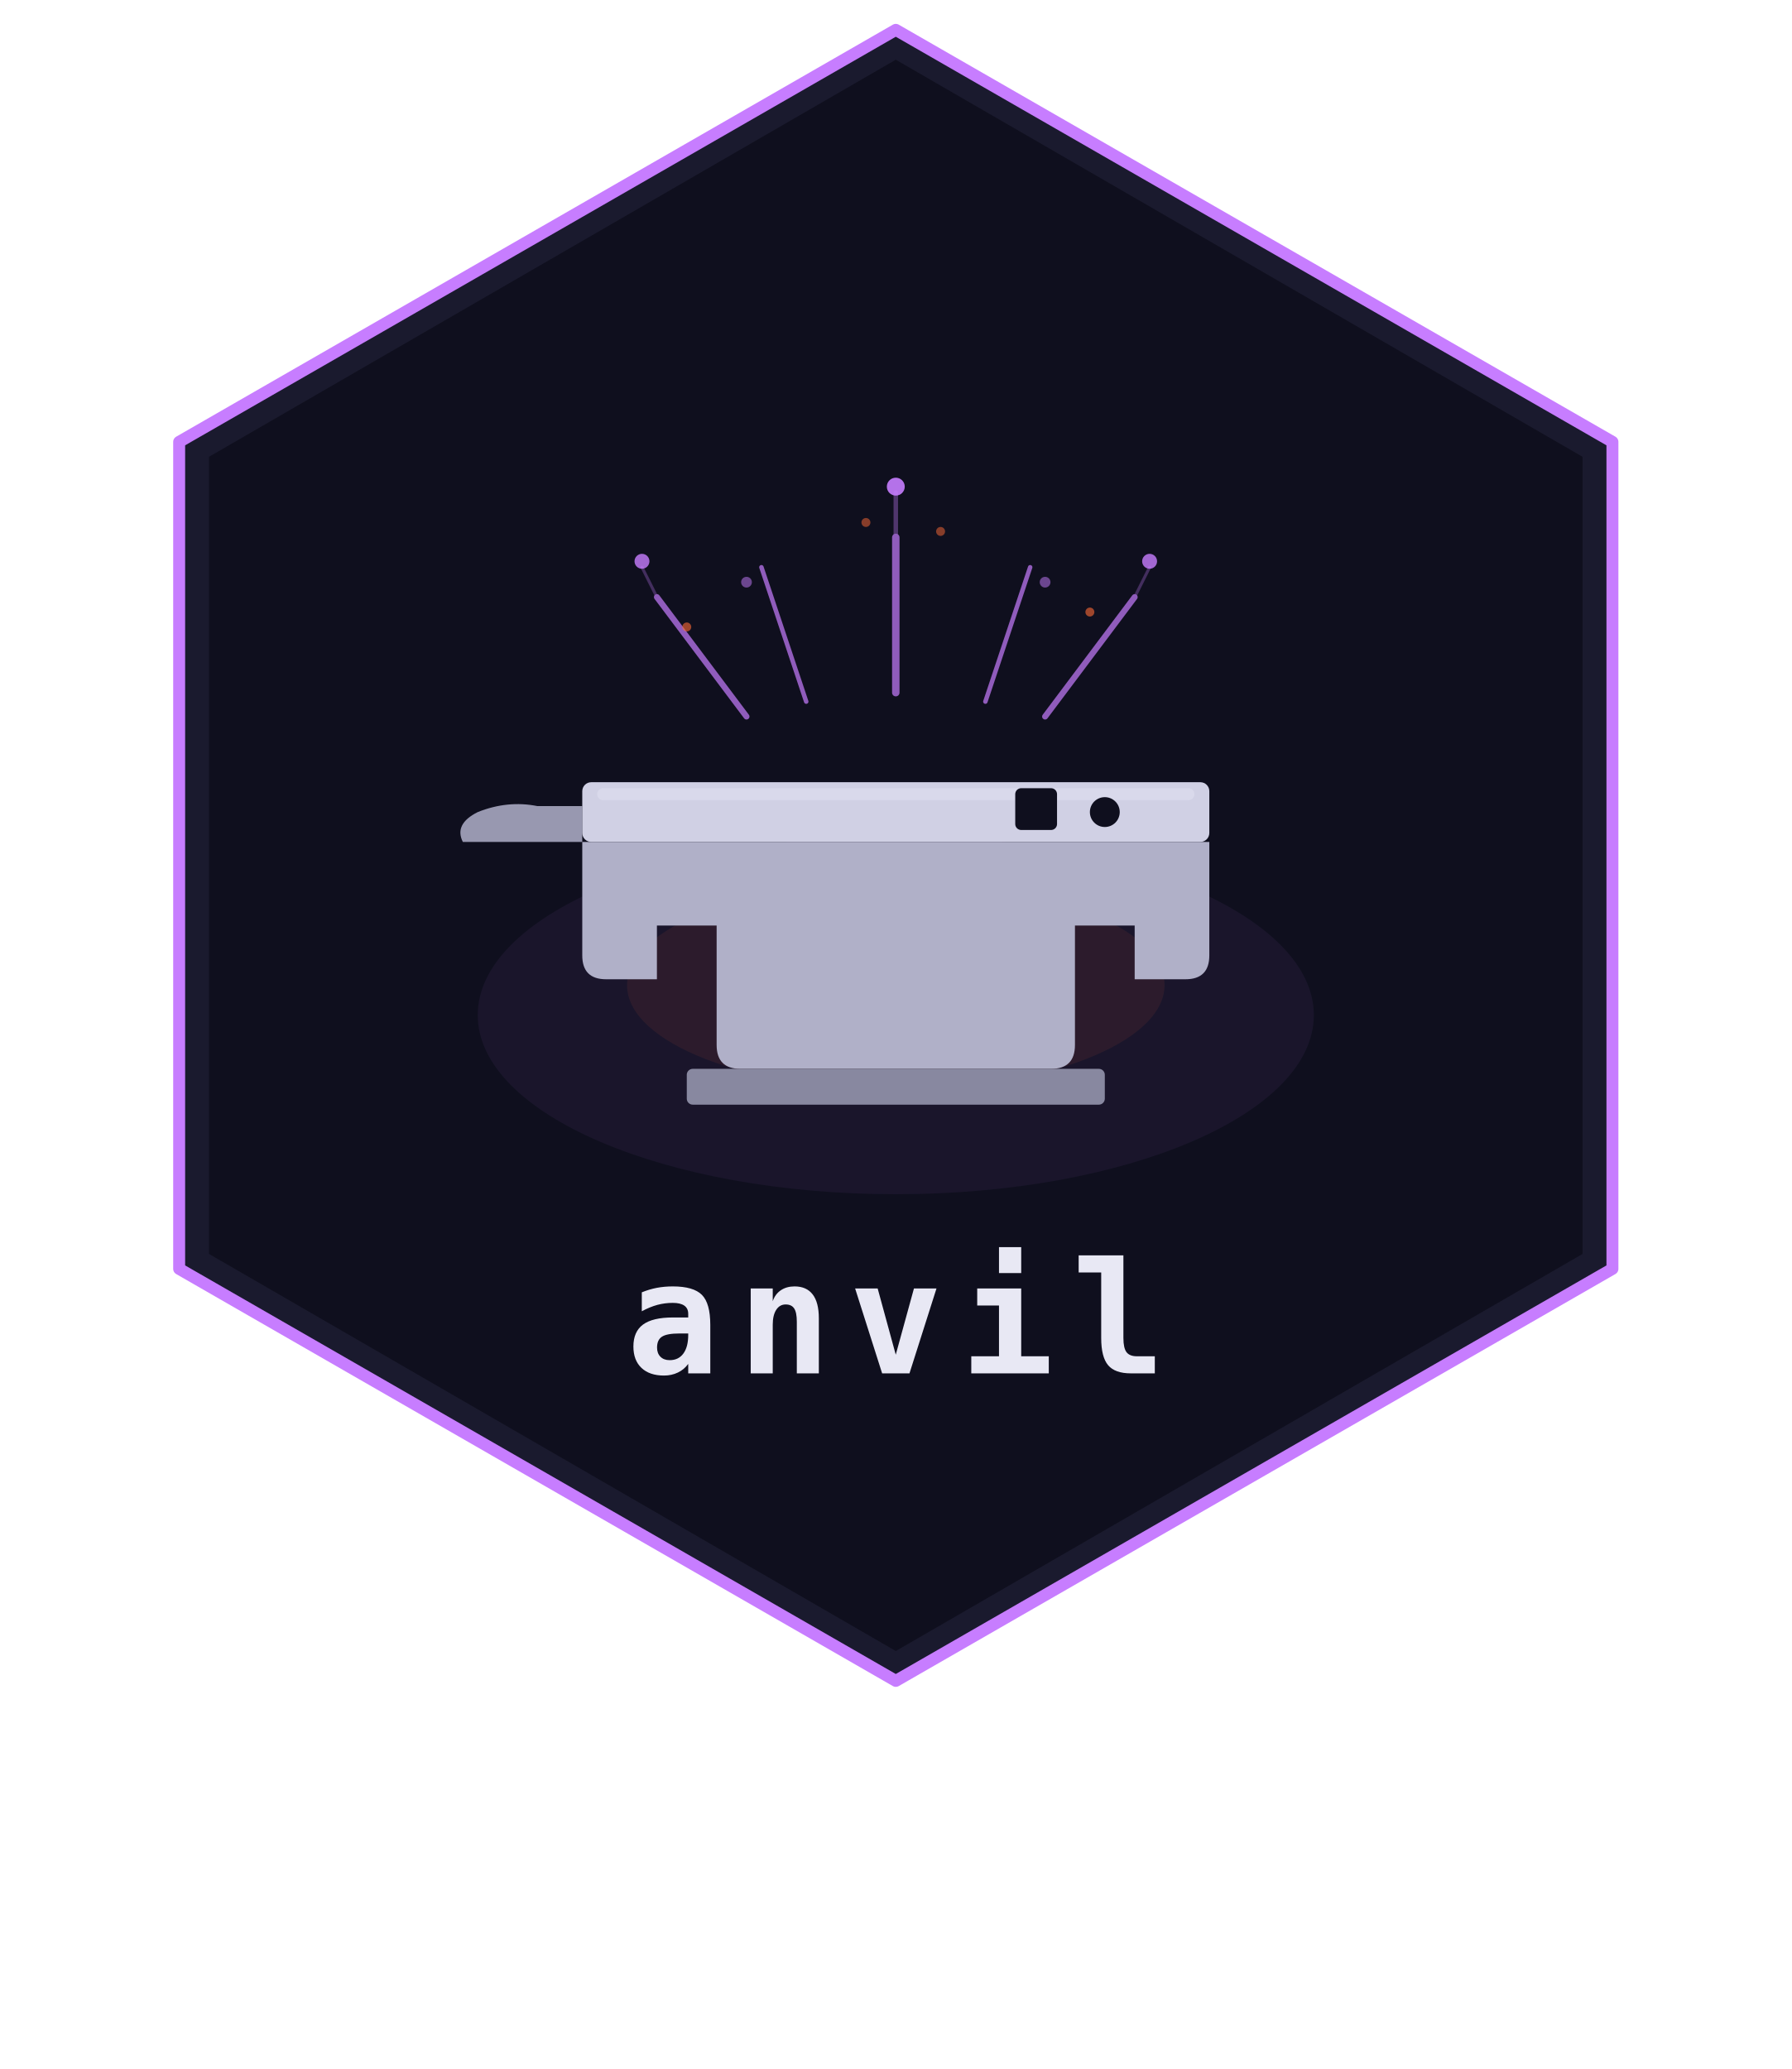
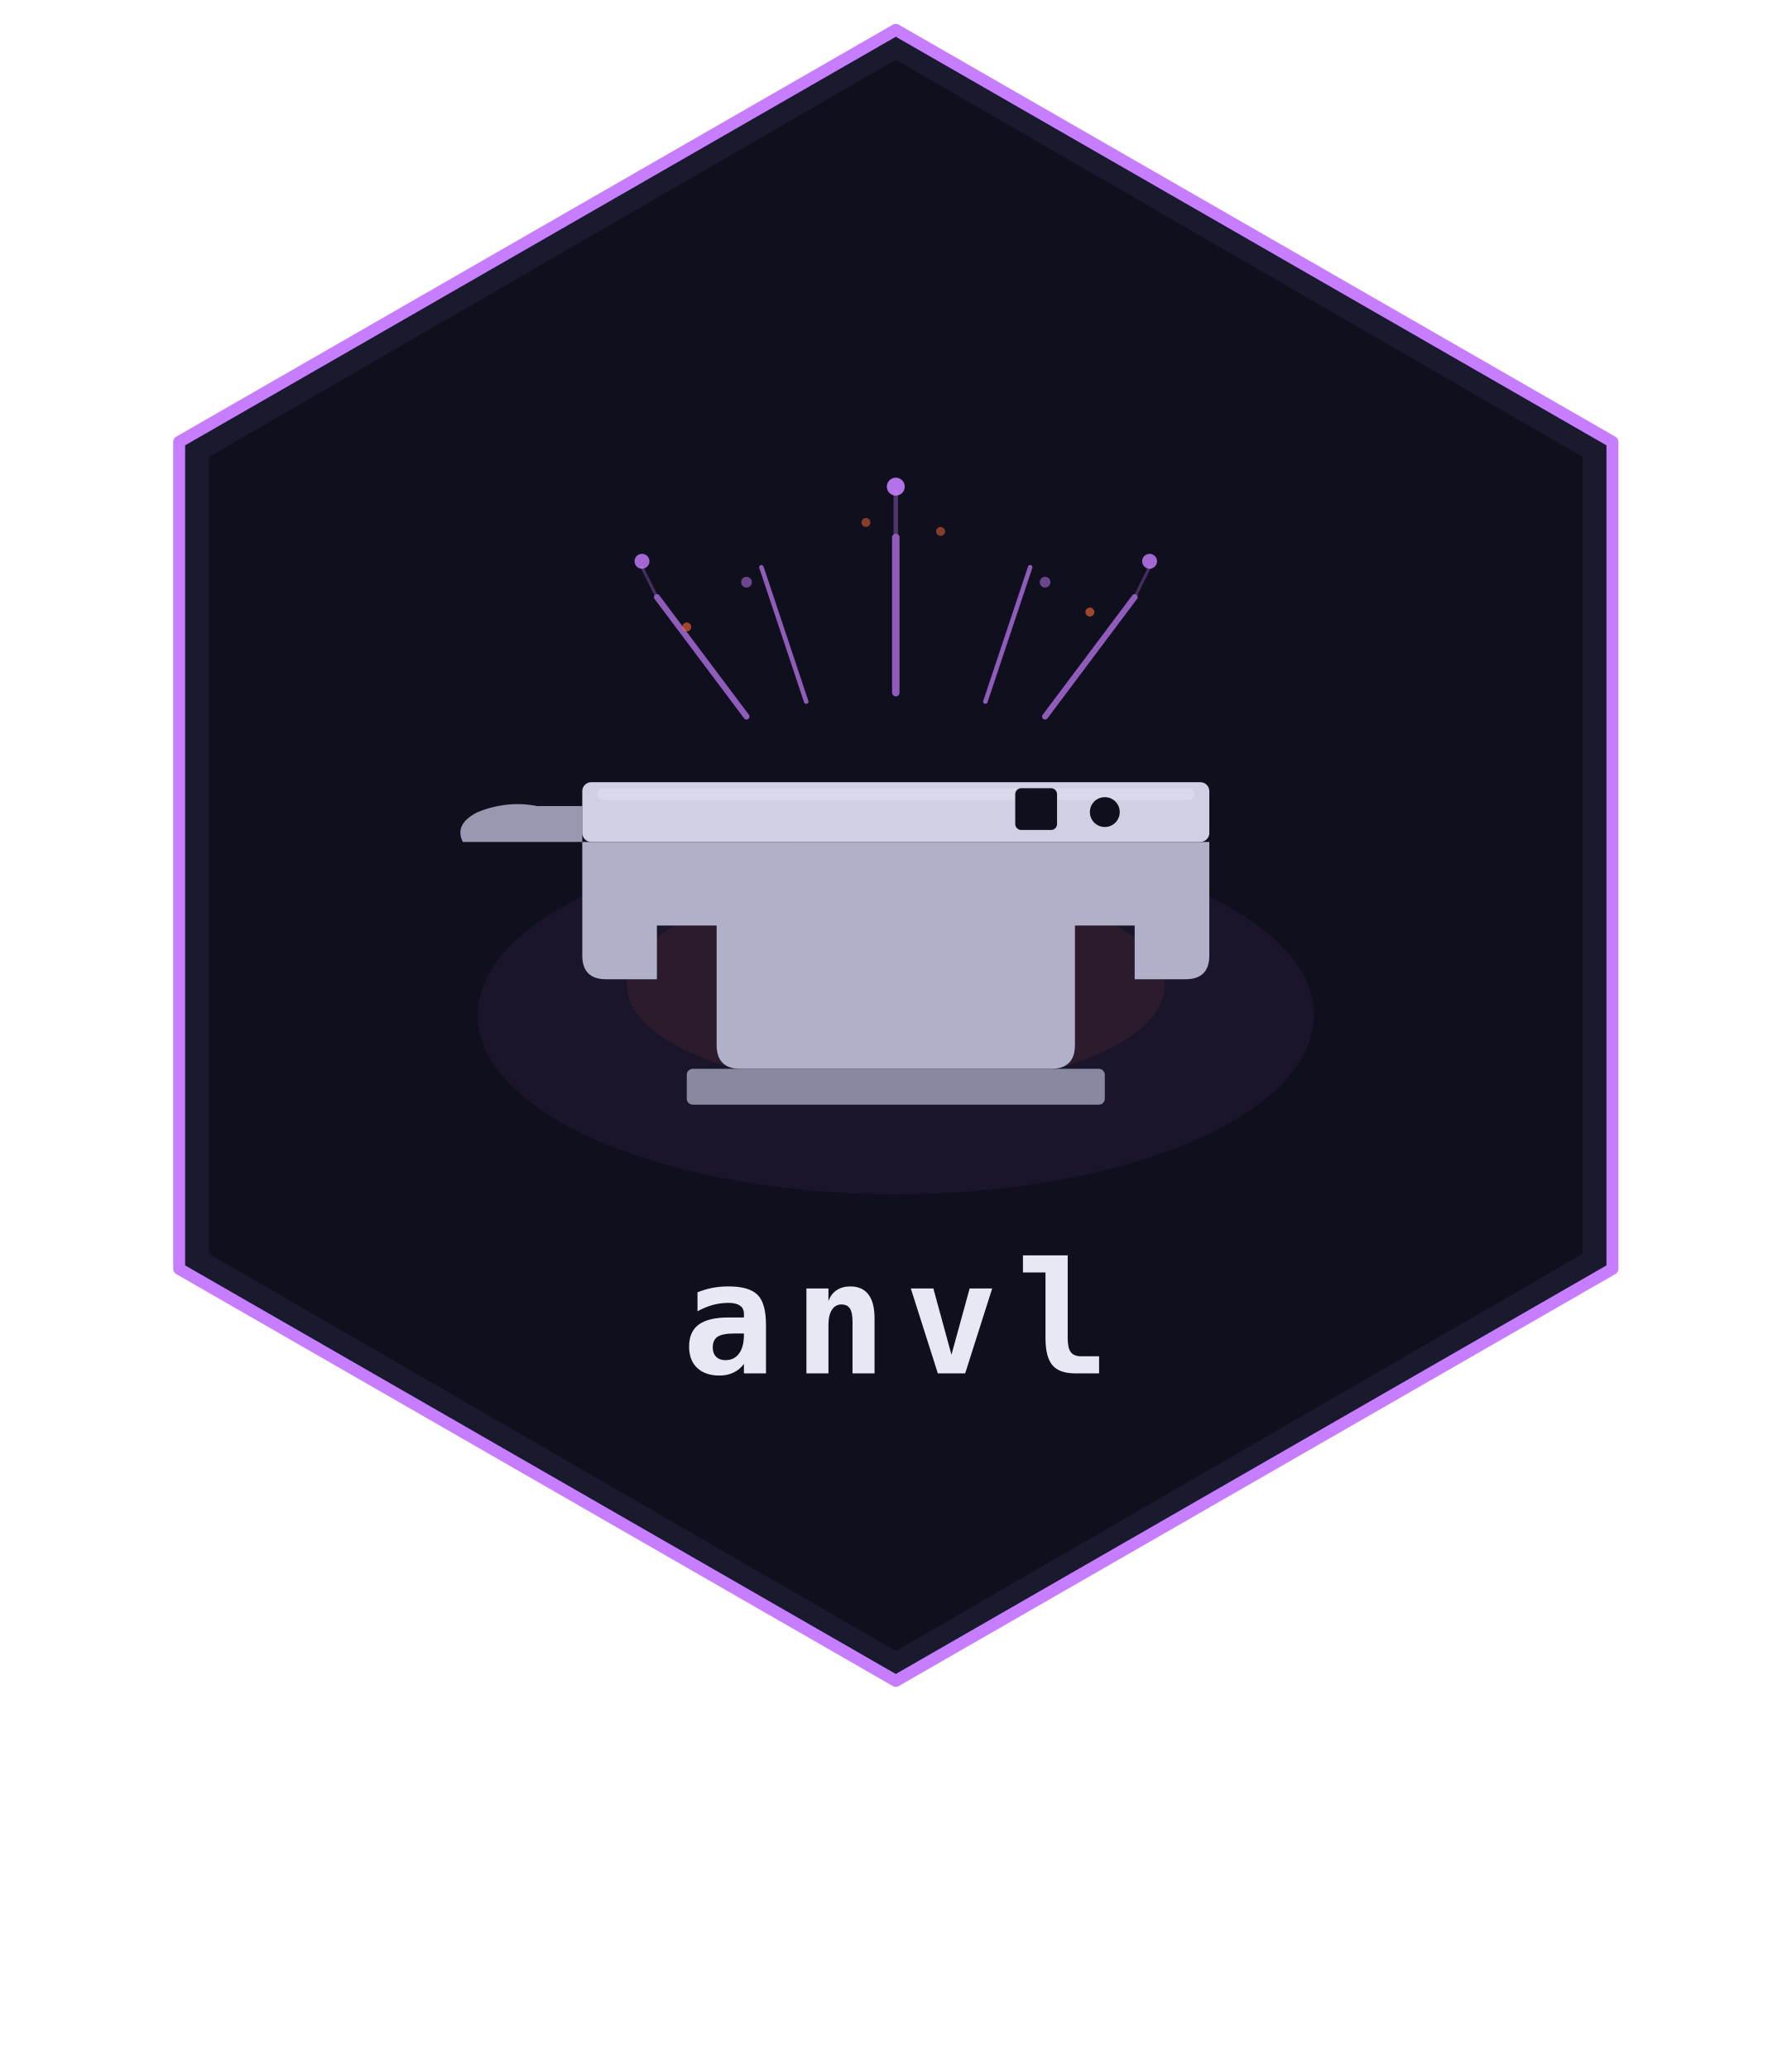
<svg xmlns="http://www.w3.org/2000/svg" width="600" height="693" viewBox="0 0 600 693">
  <polygon points="300,10 540,148 540,425 300,563 60,425 60,148" fill="#1a1a2e" stroke="#c77dff" stroke-width="4" stroke-linejoin="round" />
  <polygon points="300,20 530,153 530,420 300,553 70,420 70,153" fill="#0f0f1e" />
  <ellipse cx="300" cy="340" rx="140" ry="60" fill="#c77dff" opacity="0.06" />
  <ellipse cx="300" cy="330" rx="90" ry="35" fill="#ff6b35" opacity="0.08" />
  <g transform="translate(300,290)">
    <path d="M-120,-20 Q-130,-22 -140,-18 Q-148,-14 -145,-8 L-105,-8 L-105,-20 Z" fill="#9898b0" />
    <rect x="-105" y="-28" width="210" height="20" rx="3" fill="#d0d0e4" />
    <path d="M-105,-8 L-105,30 Q-105,38 -97,38 L-80,38 L-80,20 L-60,20 L-60,60 Q-60,68 -52,68 L52,68 Q60,68 60,60 L60,20 L80,20 L80,38 L97,38 Q105,38 105,30 L105,-8 Z" fill="#b0b0c8" />
    <rect x="-100" y="-26" width="200" height="4" rx="2" fill="#e0e0f0" opacity="0.6" />
    <rect x="40" y="-26" width="14" height="14" rx="2" fill="#0f0f1e" />
    <circle cx="70" cy="-18" r="5" fill="#0f0f1e" />
    <rect x="-70" y="68" width="140" height="12" rx="2" fill="#8888a0" />
  </g>
  <g stroke="#c77dff" stroke-linecap="round" fill="none" opacity="0.7">
    <line x1="250" y1="240" x2="220" y2="200" stroke-width="2" />
    <line x1="220" y1="200" x2="215" y2="190" stroke-width="1" opacity="0.4" />
    <line x1="270" y1="235" x2="255" y2="190" stroke-width="1.5" />
    <line x1="330" y1="235" x2="345" y2="190" stroke-width="1.5" />
    <line x1="350" y1="240" x2="380" y2="200" stroke-width="2" />
    <line x1="380" y1="200" x2="385" y2="190" stroke-width="1" opacity="0.4" />
    <line x1="300" y1="232" x2="300" y2="180" stroke-width="2.5" />
    <line x1="300" y1="180" x2="300" y2="165" stroke-width="1.5" opacity="0.5" />
  </g>
  <g fill="#c77dff">
    <circle cx="215" cy="188" r="2.5" opacity="0.8" />
    <circle cx="385" cy="188" r="2.5" opacity="0.8" />
    <circle cx="300" cy="163" r="3" opacity="0.9" />
    <circle cx="250" cy="195" r="1.8" opacity="0.5" />
    <circle cx="350" cy="195" r="1.8" opacity="0.5" />
  </g>
  <g fill="#ff6b35">
    <circle cx="230" cy="210" r="1.5" opacity="0.6" />
    <circle cx="365" cy="205" r="1.5" opacity="0.6" />
    <circle cx="290" cy="175" r="1.5" opacity="0.5" />
    <circle cx="315" cy="178" r="1.5" opacity="0.5" />
  </g>
-   <text x="300" y="460" text-anchor="middle" font-family="'JetBrains Mono','Fira Code','SF Mono','Cascadia Code',monospace" font-size="52" font-weight="700" letter-spacing="6" fill="#e8e8f4">anvil</text>
+   <text x="300" y="460" text-anchor="middle" font-family="'JetBrains Mono','Fira Code','SF Mono','Cascadia Code',monospace" font-size="52" font-weight="700" letter-spacing="6" fill="#e8e8f4">anvl</text>
</svg>
